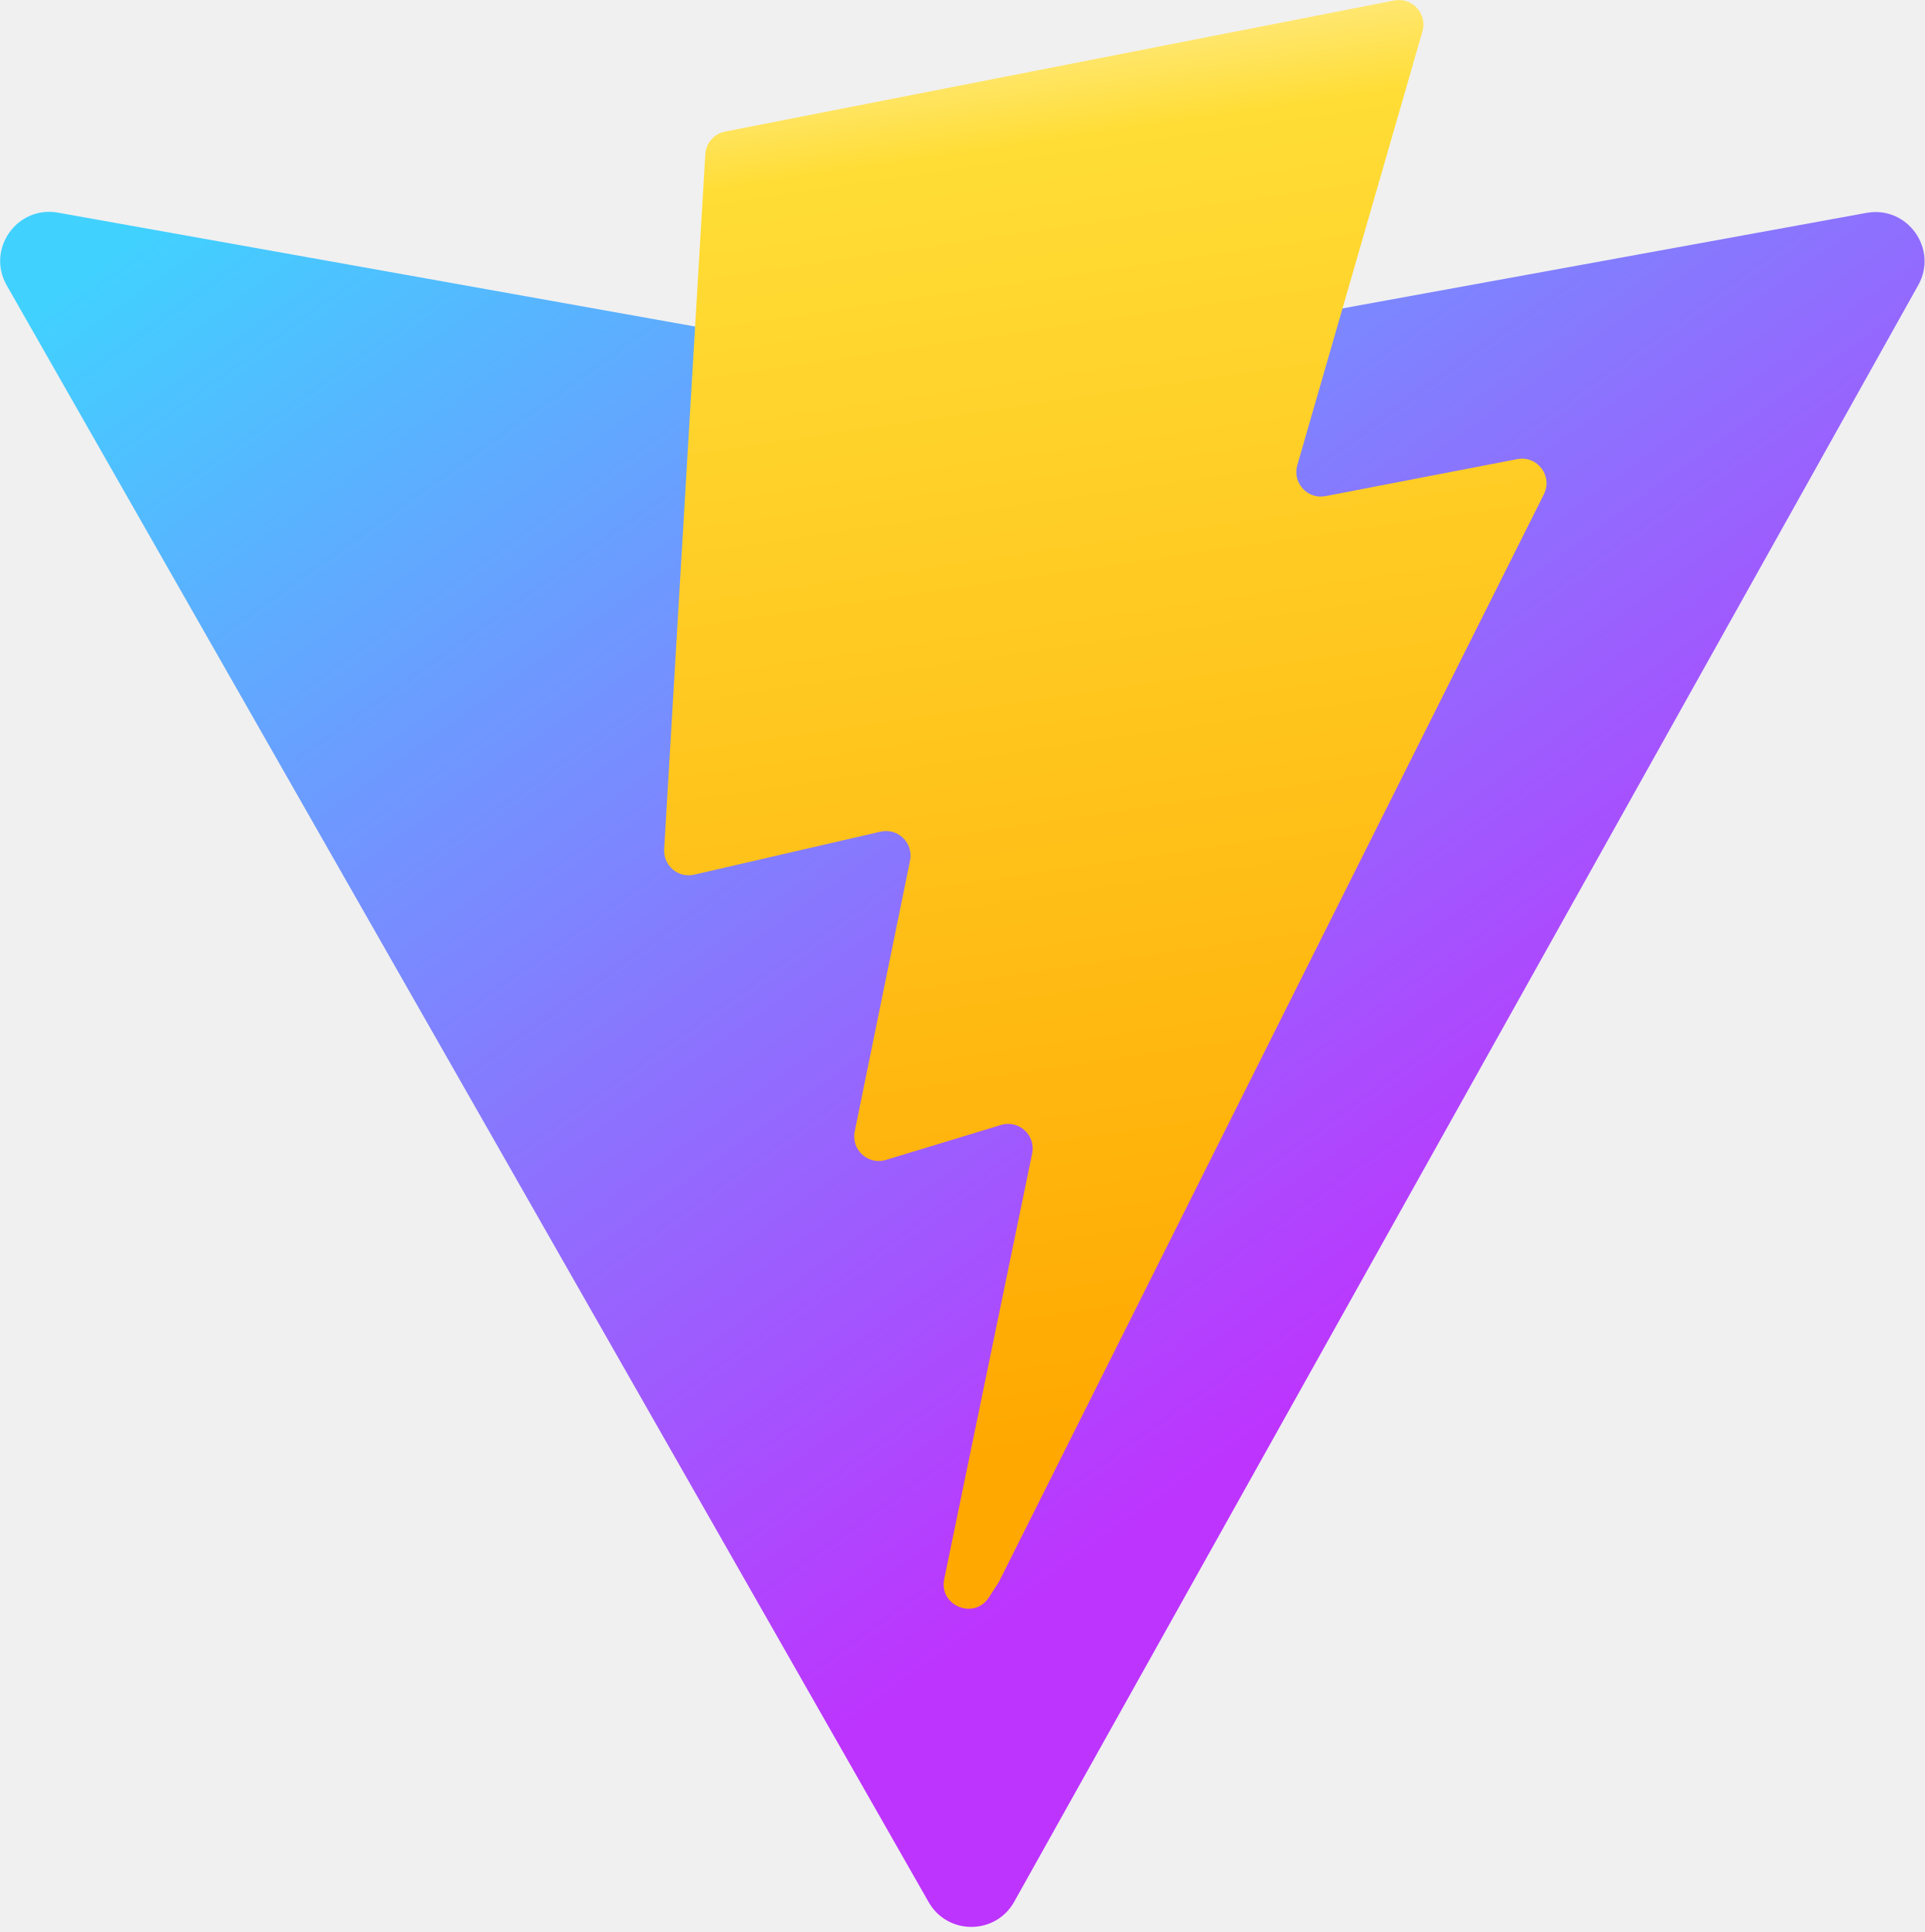
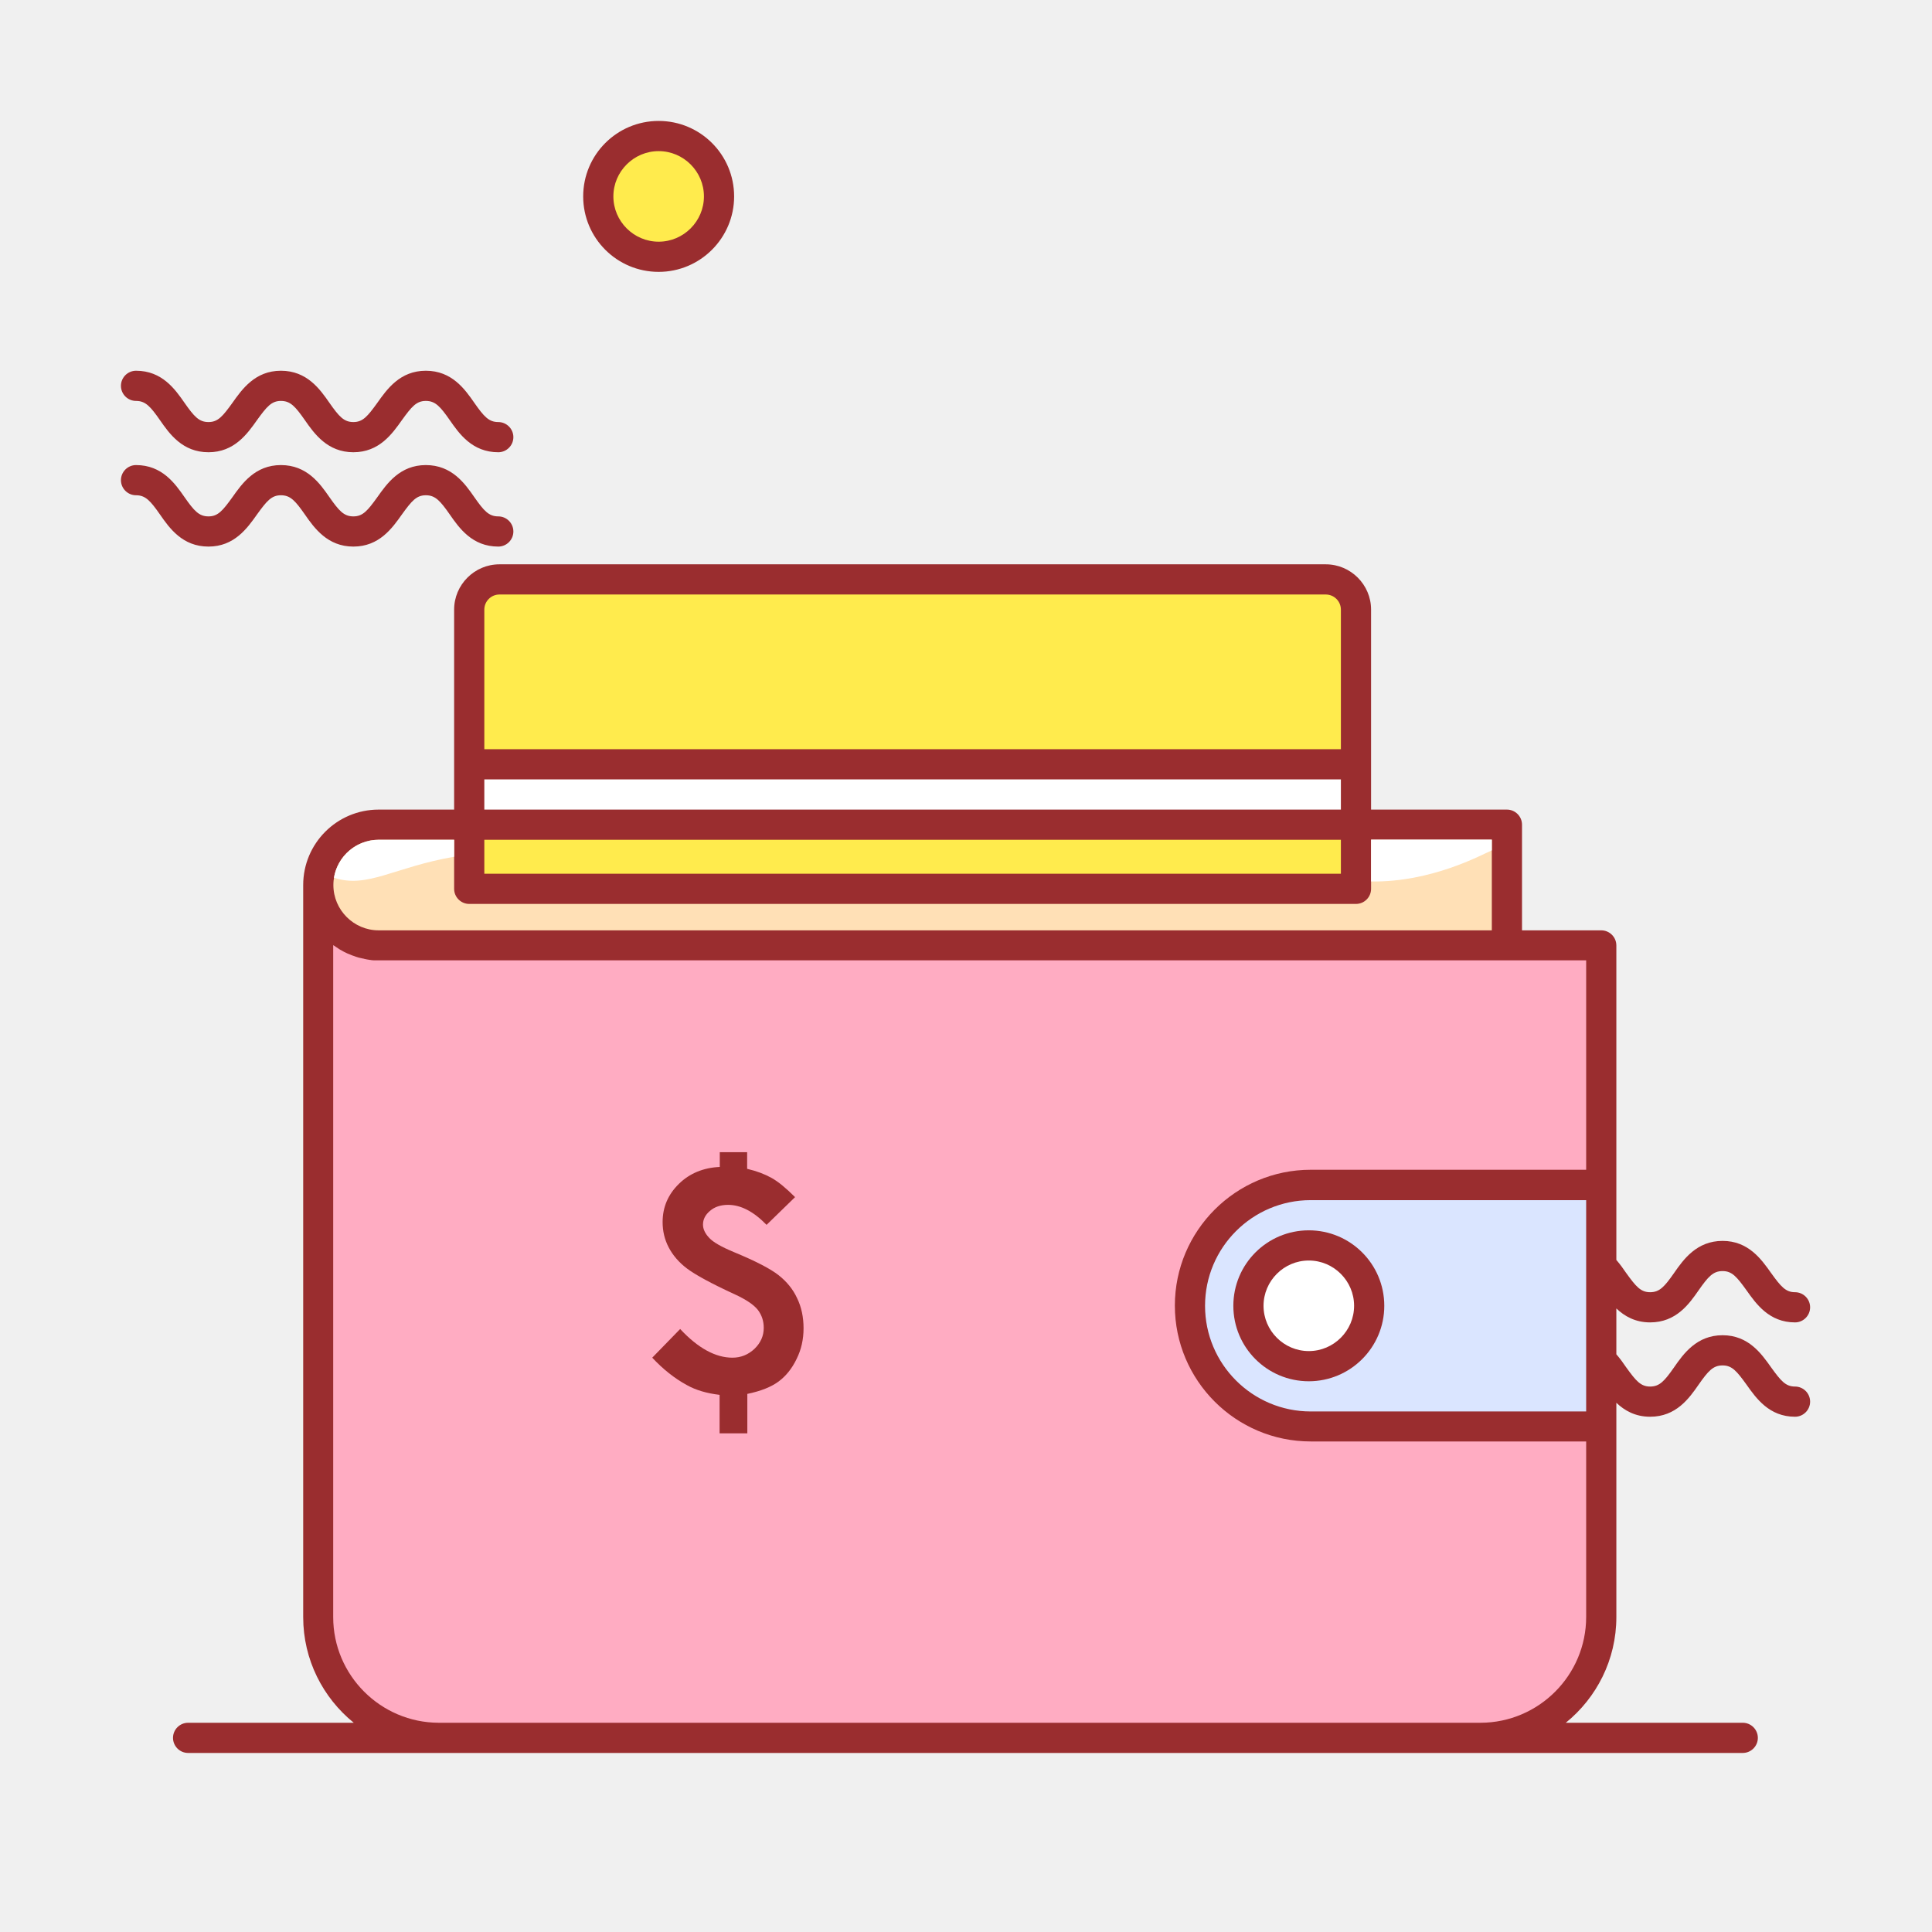
- <svg xmlns="http://www.w3.org/2000/svg" aria-hidden="true" role="img" class="iconify iconify--logos" width="31.88" height="32" preserveAspectRatio="xMidYMid meet" viewBox="0 0 256 257">
-   <defs>
-     <linearGradient id="IconifyId1813088fe1fbc01fb466" x1="-.828%" x2="57.636%" y1="7.652%" y2="78.411%">
-       <stop offset="0%" stop-color="#41D1FF" />
-       <stop offset="100%" stop-color="#BD34FE" />
-     </linearGradient>
-     <linearGradient id="IconifyId1813088fe1fbc01fb467" x1="43.376%" x2="50.316%" y1="2.242%" y2="89.03%">
-       <stop offset="0%" stop-color="#FFEA83" />
-       <stop offset="8.333%" stop-color="#FFDD35" />
-       <stop offset="100%" stop-color="#FFA800" />
-     </linearGradient>
-   </defs>
-   <path fill="url(#IconifyId1813088fe1fbc01fb466)" d="M255.153 37.938L134.897 252.976c-2.483 4.44-8.862 4.466-11.382.048L.875 37.958c-2.746-4.814 1.371-10.646 6.827-9.67l120.385 21.517a6.537 6.537 0 0 0 2.322-.004l117.867-21.483c5.438-.991 9.574 4.796 6.877 9.62Z" />
-   <path fill="url(#IconifyId1813088fe1fbc01fb467)" d="M185.432.063L96.44 17.501a3.268 3.268 0 0 0-2.634 3.014l-5.474 92.456a3.268 3.268 0 0 0 3.997 3.378l24.777-5.718c2.318-.535 4.413 1.507 3.936 3.838l-7.361 36.047c-.495 2.426 1.782 4.5 4.151 3.78l15.304-4.649c2.372-.72 4.652 1.36 4.15 3.788l-11.698 56.621c-.732 3.542 3.979 5.473 5.943 2.437l1.313-2.028l72.516-144.72c1.215-2.423-.88-5.186-3.54-4.672l-25.505 4.922c-2.396.462-4.435-1.77-3.759-4.114l16.646-57.705c.677-2.35-1.37-4.583-3.769-4.113Z" />
+ <svg xmlns="http://www.w3.org/2000/svg" width="800px" height="800px" viewBox="0 0 1024 1024" class="icon" version="1.1">
+   <path d="M264.1 239.7c-13.8 0-20.7-9.8-25.7-17-5.1-7.3-7.7-10.2-12.7-10.2s-7.5 3-12.7 10.2c-5.1 7.2-12 17-25.7 17s-20.7-9.8-25.7-17c-5.1-7.3-7.7-10.2-12.7-10.2-5 0-7.5 3-12.7 10.2-5.1 7.2-12 17-25.7 17-13.8 0-20.7-9.8-25.7-17-5.1-7.3-7.7-10.2-12.7-10.2-4.4 0-8-3.6-8-8s3.6-8 8-8c13.8 0 20.7 9.8 25.7 17 5.1 7.3 7.7 10.2 12.7 10.2 5 0 7.5-3 12.7-10.2 5.1-7.2 12-17 25.7-17 13.8 0 20.7 9.8 25.7 17 5.1 7.3 7.7 10.2 12.7 10.2 5 0 7.5-3 12.7-10.2 5.1-7.2 12-17 25.7-17 13.8 0 20.7 9.8 25.7 17 5.1 7.3 7.7 10.2 12.7 10.2 4.4 0 8 3.6 8 8s-3.6 8-8 8zM264.1 289.7c-13.8 0-20.7-9.8-25.7-17-5.1-7.3-7.7-10.2-12.7-10.2s-7.5 3-12.7 10.2c-5.1 7.2-12 17-25.7 17s-20.7-9.8-25.7-17c-5.1-7.3-7.7-10.2-12.7-10.2-5 0-7.5 3-12.7 10.2-5.1 7.2-12 17-25.7 17-13.8 0-20.7-9.8-25.7-17-5.1-7.3-7.7-10.2-12.7-10.2-4.4 0-8-3.6-8-8s3.6-8 8-8c13.8 0 20.7 9.8 25.7 17 5.1 7.3 7.7 10.2 12.7 10.2 5 0 7.5-3 12.7-10.2 5.1-7.2 12-17 25.7-17 13.8 0 20.7 9.8 25.7 17 5.1 7.3 7.7 10.2 12.7 10.2 5 0 7.5-3 12.7-10.2 5.1-7.2 12-17 25.7-17 13.8 0 20.7 9.8 25.7 17 5.1 7.3 7.7 10.2 12.7 10.2 4.4 0 8 3.6 8 8s-3.6 8-8 8z" fill="#9A2D2F" />
+   <path d="M349.1 104.1m-32 0a32 32 0 1 0 64 0 32 32 0 1 0-64 0Z" fill="#FFEB4D" />
+   <path d="M349.1 144.1c-22.1 0-40-17.9-40-40s17.9-40 40-40 40 17.9 40 40-18 40-40 40z m0-64c-13.2 0-24 10.8-24 24s10.8 24 24 24 24-10.8 24-24-10.8-24-24-24z" fill="#9A2D2F" />
+   <path d="M798.7 501.1h-598c-17.7 0-32-14.3-32-32s14.3-32 32-32h598v64z" fill="#FFE0B6" />
+   <path d="M718.7 471.1h-470v-148c0-8.8 7.2-16 16-16h438c8.8 0 16 7.2 16 16v148z" fill="#FFEB4D" />
+   <path d="M248.7 405.1h470v32h-470z" fill="#FFFFFF" />
+   <path d="M848.7 501.1h-648c-17.7 0-32-14.3-32-32v388c0 35.3 28.7 64 64 64h552c35.3 0 64-28.7 64-64v-356z" fill="#FFACC2" />
+   <path d="M421.4 634.5l-15.1 14.7c-6.9-7.1-13.7-10.6-20.4-10.6-4 0-7.2 1.1-9.6 3.2-2.5 2.1-3.7 4.5-3.7 7.3 0 2.3 1.1 4.7 3.3 7 2.1 2.3 6.5 4.8 13 7.5 11.6 4.8 19.5 8.9 23.8 12.3 4.3 3.4 7.6 7.4 9.8 12.2 2.3 4.7 3.4 10.1 3.4 15.9 0 5.9-1.2 11.3-3.7 16.3-2.4 5-5.6 9-9.5 11.9-3.9 2.9-9.4 5.1-16.6 6.6v20.9h-14.7v-20.4c-6.8-0.8-12.6-2.5-17.4-5.2-6.6-3.6-12.7-8.5-18.3-14.5l14.8-15.2c9.5 10.2 18.8 15.2 27.7 15.2 4.5 0 8.4-1.6 11.7-4.7 3.3-3.2 4.9-6.9 4.9-11.1 0-3.6-1-6.7-3.1-9.5-2.1-2.7-6.2-5.5-12.3-8.3-12.4-5.7-20.8-10.3-25.2-13.6s-7.6-7.1-9.8-11.3c-2.2-4.2-3.2-8.7-3.2-13.4 0-7.9 2.9-14.6 8.6-20.2 5.7-5.6 13-8.6 21.7-9v-7.8H396v8.8c5.1 1.2 9.3 2.8 12.9 4.8s7.7 5.4 12.5 10.2z" fill="#9A2D2F" />
+   <path d="M848.7 756.1h-154c-35.3 0-64-28.7-64-64s28.7-64 64-64h154v128z" fill="#DAE5FF" />
+   <path d="M693.7 724.1c-17.6 0-32-14.4-32-32s14.4-32 32-32 32 14.4 32 32-14.4 32-32 32z" fill="#FFFFFF" />
+   <path d="M693.7 732.1c-22.1 0-40-17.9-40-40s17.9-40 40-40 40 17.9 40 40-18 40-40 40z m0-64c-13.2 0-24 10.8-24 24s10.8 24 24 24 24-10.8 24-24-10.8-24-24-24z" fill="#9A2D2F" />
+   <path d="M951.4 734.9c-5 0-7.5-3-12.7-10.2-5.1-7.2-12-17-25.7-17s-20.7 9.8-25.7 17c-5.1 7.3-7.7 10.2-12.7 10.2-5 0-7.5-3-12.7-10.2-1.5-2.2-3.2-4.6-5.2-6.9v-24.3c4.3 4.1 10 7.4 17.9 7.4 13.8 0 20.7-9.8 25.7-17 5.1-7.3 7.7-10.2 12.7-10.2s7.5 3 12.7 10.2c5.1 7.2 12 17 25.7 17 4.4 0 8-3.6 8-8s-3.6-8-8-8c-5 0-7.5-3-12.7-10.2-5.1-7.2-12-17-25.7-17s-20.7 9.8-25.7 17c-5.1 7.3-7.7 10.2-12.7 10.2-5 0-7.5-3-12.7-10.2-1.5-2.2-3.2-4.6-5.2-6.9V501.1c0-4.4-3.6-8-8-8h-42v-56c0-4.4-3.6-8-8-8h-72v-106c0-13.2-10.8-24-24-24h-438c-13.2 0-24 10.8-24 24v106h-40c-22.1 0-40 17.9-40 40v388c0 22.6 10.5 42.8 26.8 56H99.7c-4.4 0-8 3.6-8 8s3.6 8 8 8h824c4.4 0 8-3.6 8-8s-3.6-8-8-8h-93.8c16.3-13.2 26.8-33.4 26.8-56V743.5c4.3 4.1 10 7.4 17.9 7.4 13.8 0 20.7-9.8 25.7-17 5.1-7.3 7.7-10.2 12.7-10.2s7.5 3 12.7 10.2c5.1 7.2 12 17 25.7 17 4.4 0 8-3.6 8-8s-3.6-8-8-8z m-110.7 13.2h-146c-30.9 0-56-25.1-56-56s25.1-56 56-56h146v112z m-584-425c0-4.4 3.6-8 8-8h438c4.4 0 8 3.6 8 8v74h-454v-74z m0 90h454v16h-454v-16z m0 32h454v18h-454v-18z m-56 0h40v26c0 4.4 3.6 8 8 8h470c4.4 0 8-3.6 8-8v-26h64v48h-590c-13.2 0-24-10.8-24-24s10.7-24 24-24z m584.1 468H232.5c-30.8-0.1-55.9-25.2-55.9-56V501h0.1c0.1 0 0.1 0.1 0.2 0.1 0.4 0.3 0.8 0.6 1.3 0.9 0.2 0.1 0.3 0.2 0.5 0.3 0.3 0.2 0.7 0.5 1 0.7 0.2 0.1 0.4 0.2 0.5 0.3 0.4 0.2 0.7 0.4 1.1 0.6 0.2 0.1 0.3 0.2 0.5 0.3 0.5 0.3 1 0.5 1.4 0.7 0.1 0 0.1 0.1 0.2 0.1 0.5 0.3 1.1 0.5 1.6 0.7 0.2 0.1 0.3 0.1 0.5 0.2 0.4 0.2 0.8 0.3 1.2 0.5 0.2 0.1 0.4 0.1 0.6 0.2 0.4 0.1 0.8 0.3 1.1 0.4 0.2 0.1 0.4 0.1 0.6 0.2 0.4 0.1 0.9 0.3 1.3 0.4 0.2 0 0.3 0.1 0.5 0.1 0.6 0.1 1.2 0.3 1.8 0.4 0.1 0 0.3 0 0.4 0.1 0.5 0.1 0.9 0.2 1.4 0.3 0.2 0 0.4 0.1 0.6 0.1 0.4 0.1 0.8 0.1 1.2 0.2 0.2 0 0.4 0 0.7 0.1 0.4 0 0.9 0.1 1.3 0.1h642.5v111h-146c-39.7 0-72 32.3-72 72s32.3 72 72 72h146v93c0 30.9-25.1 56-55.9 56.1z" fill="#9A2D2F" />
+   <path d="M726.7 467.2c32 0.5 58.5-14.1 64-16.5V445h-64v22.2zM240.7 454.1v-9h-40c-11.9 0-21.8 8.7-23.7 20.1 17.7 5.9 31.8-5.6 63.7-11.1z" fill="#FFFFFF" />
</svg>
